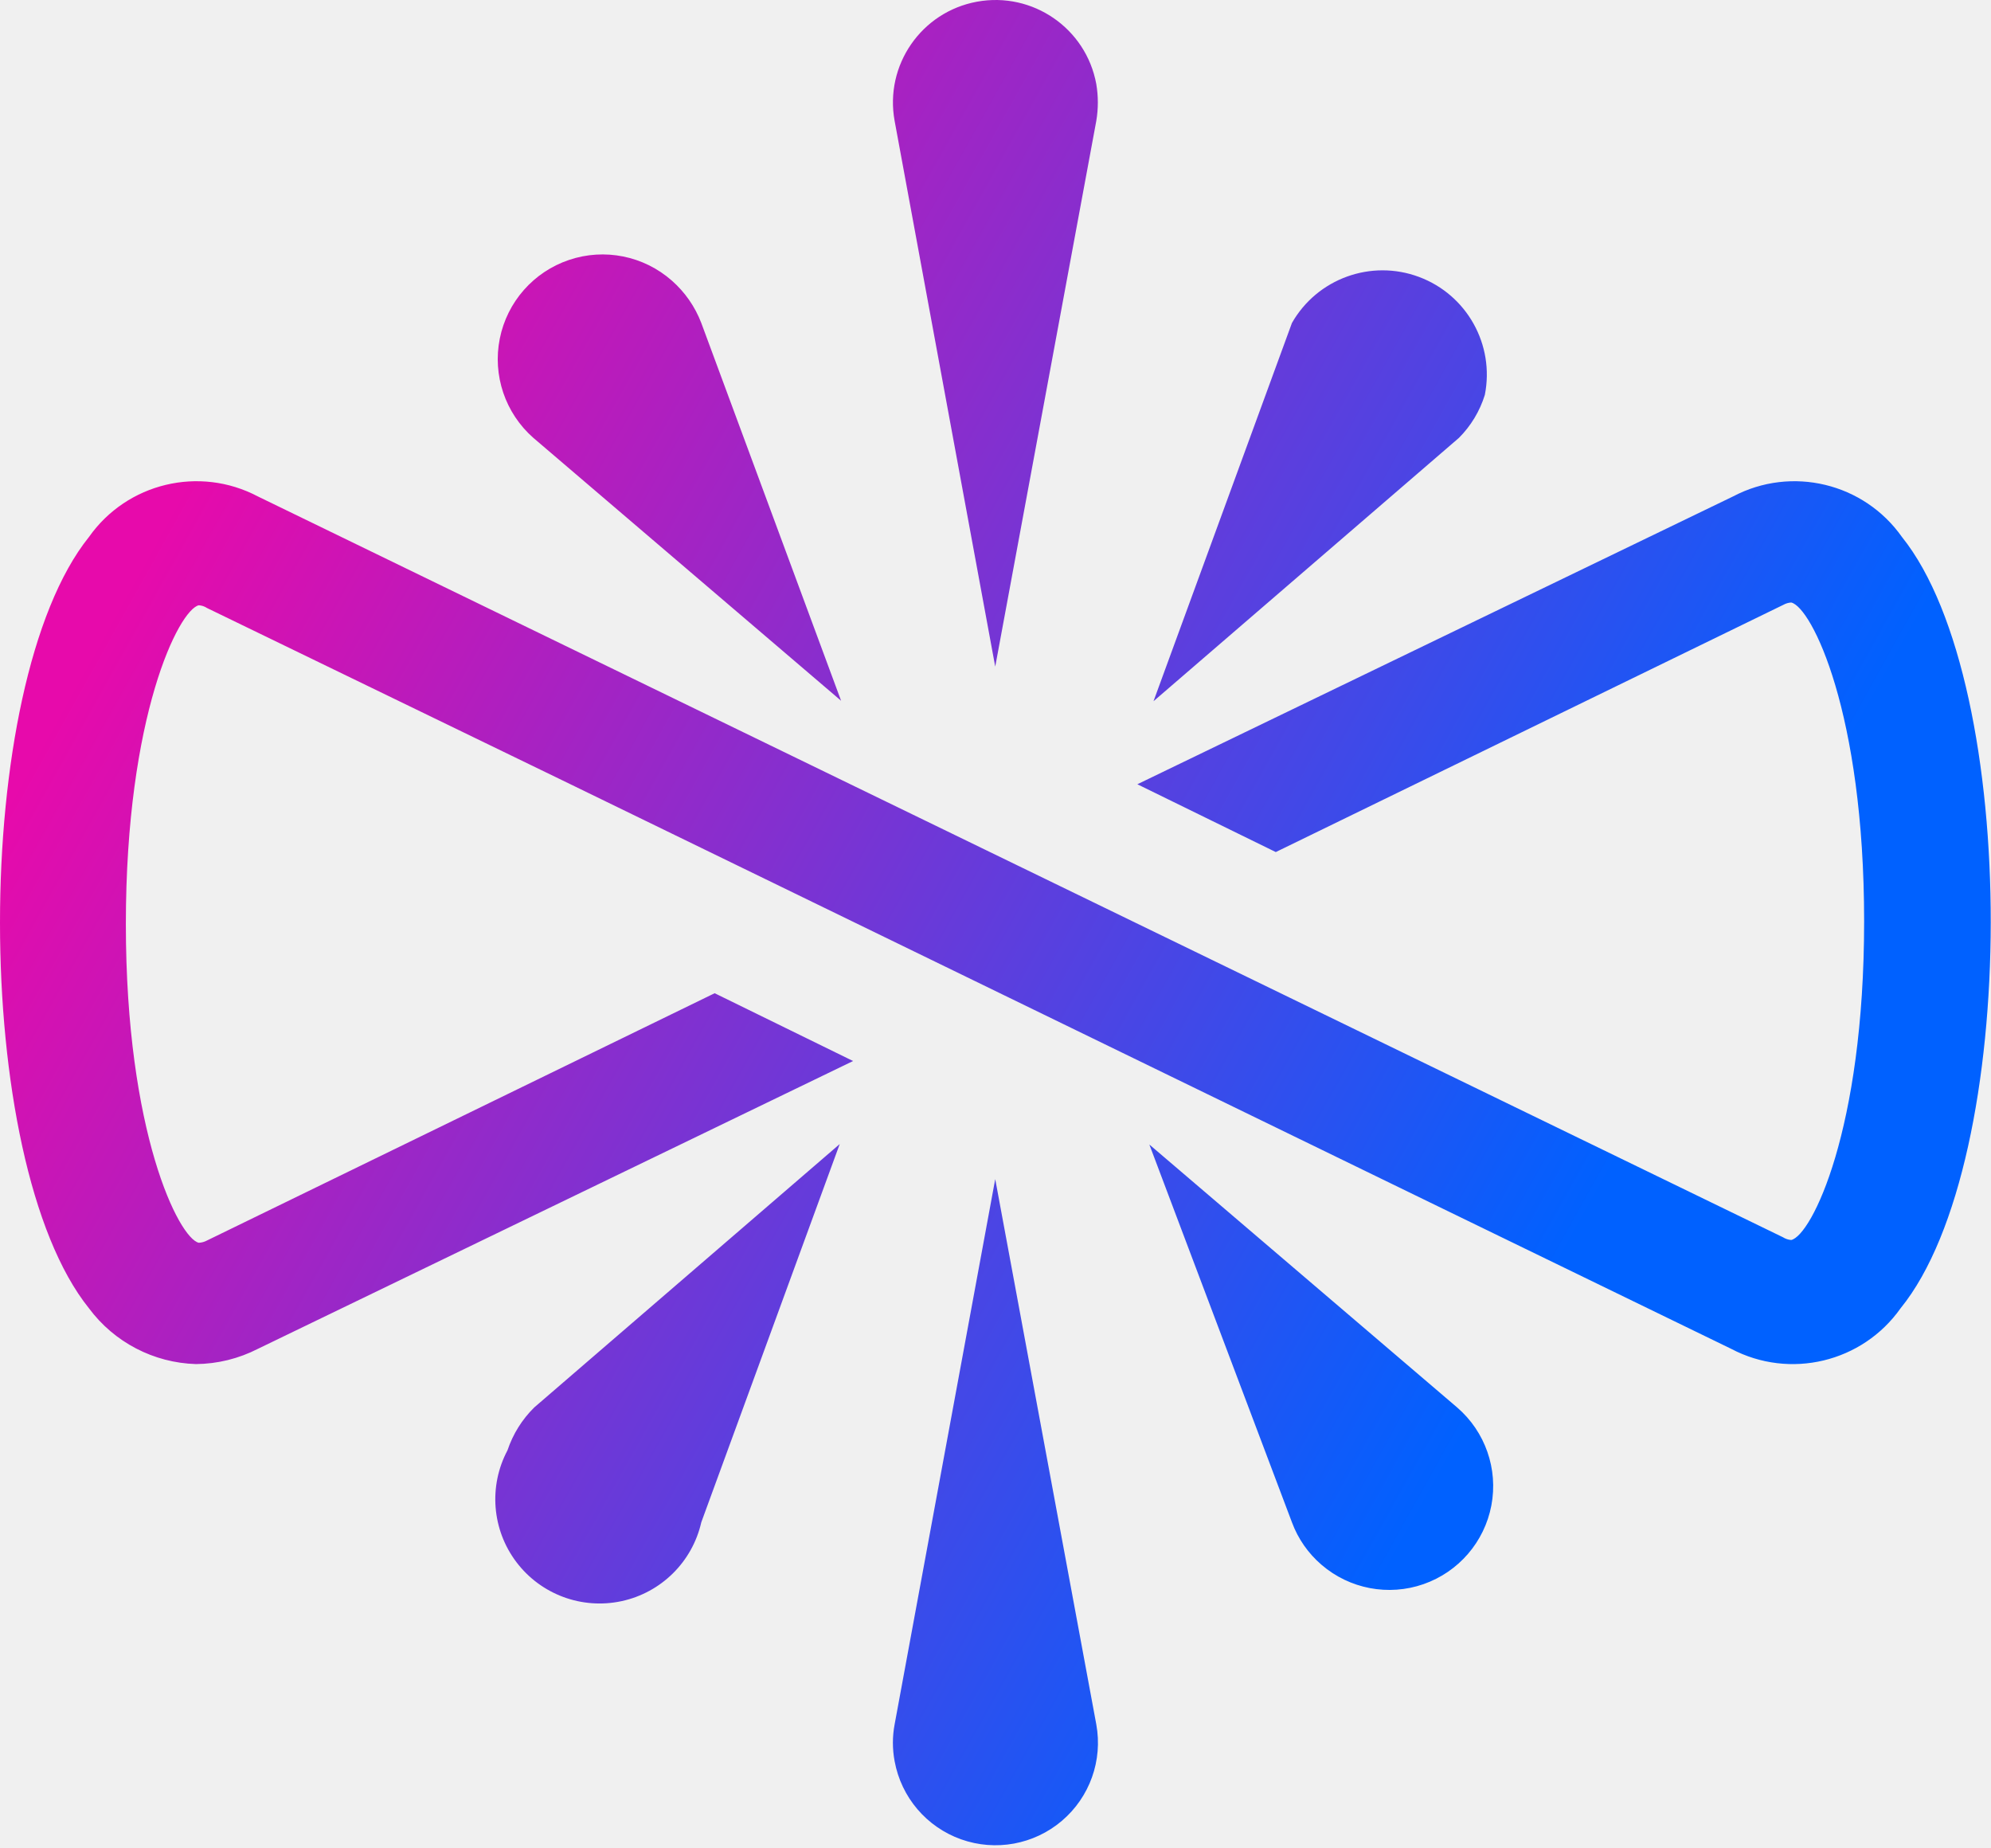
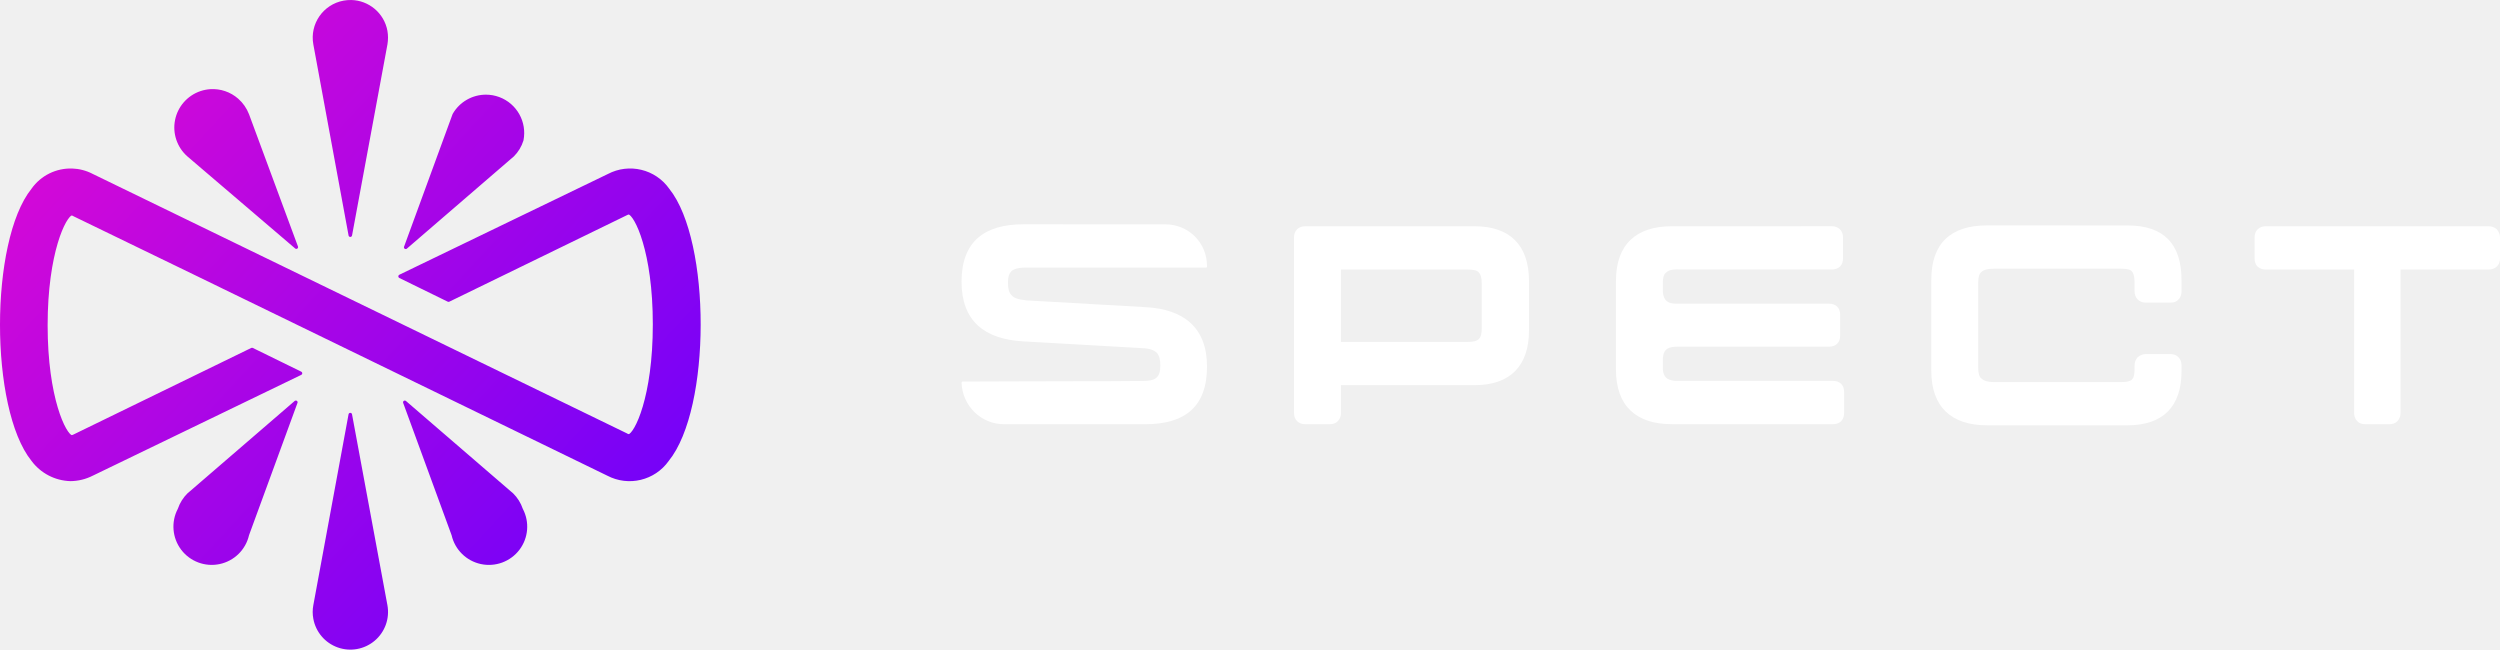
- <svg xmlns="http://www.w3.org/2000/svg" width="708" height="657" viewBox="0 0 708 657" fill="none">
-   <path d="M299.097 249.144L249.377 114.828C247.157 109.019 243.552 103.84 238.875 99.74C228.88 90.951 214.952 88.159 202.339 92.417C189.726 96.674 180.343 107.333 177.726 120.379C175.108 133.424 179.653 146.875 189.648 155.664L299.097 249.144ZM353.903 237.008L389.839 42.996C390.576 38.654 390.576 34.218 389.839 29.876C386.214 10.085 367.223 -3.021 347.421 0.602C327.62 4.225 314.506 23.205 318.131 42.996L353.903 237.008ZM528.004 140.412C531.551 122.583 521.638 104.814 504.598 98.459C487.558 92.103 468.421 99.036 459.413 114.828L410.186 249.308L518.814 155.664C523.067 151.397 526.22 146.164 528.004 140.412ZM353.903 419.212L318.131 613.06C317.31 617.395 317.31 621.845 318.131 626.18C320.476 638.982 329.477 649.562 341.742 653.933C354.008 658.304 367.676 655.804 377.596 647.373C387.517 638.942 392.184 625.862 389.839 613.06L353.903 419.212ZM676.342 190.924C662.802 171.704 637.086 165.525 616.284 176.492L404.443 278.828L453.67 302.936L634.17 215.032C635.025 214.548 635.979 214.268 636.96 214.212C644.18 215.852 662.886 253.244 662.886 327.536C662.886 401.828 644.18 439.22 636.96 440.86C635.909 440.78 634.895 440.442 634.006 439.876L91.686 176.492C70.884 165.525 45.169 171.704 31.628 190.924C-10.543 243.404 -10.543 412.652 31.628 465.132C40.611 477.22 54.638 484.532 69.698 484.976C77.348 484.904 84.877 483.051 91.686 479.564L303.363 377.228L254.136 353.12L73.636 441.024C72.728 441.521 71.717 441.801 70.682 441.844C63.626 440.204 44.756 402.812 44.756 328.52C44.756 254.228 63.626 216.836 70.682 215.196C71.737 215.254 72.757 215.594 73.636 216.18L200.15 277.516L508.641 427.576L615.628 479.564C636.48 490.552 662.251 484.376 675.849 465.132C718.513 412.652 718.513 243.404 676.342 190.924ZM408.709 406.912L459.413 541.228C461.572 547.069 465.187 552.262 469.915 556.316C479.911 564.929 493.744 567.558 506.205 563.213C518.666 558.868 527.861 548.209 530.327 535.251C532.792 522.293 528.153 509.005 518.158 500.392L408.709 406.912ZM180.459 515.644C173.693 528.378 174.93 543.879 183.631 555.381C192.331 566.882 206.917 572.297 221.02 569.261C235.123 566.225 246.185 555.289 249.377 541.228L298.604 406.748L189.976 500.392C185.645 504.655 182.384 509.881 180.459 515.644Z" fill="url(#paint0_linear_6_40)" />
-   <defs>
-     <linearGradient id="paint0_linear_6_40" x1="58.211" y1="186.314" x2="548.582" y2="459.881" gradientUnits="userSpaceOnUse">
-       <stop stop-color="#E70AAB" />
-       <stop offset="1" stop-color="#0061FF" />
+ <svg xmlns="http://www.w3.org/2000/svg" xmlns:xlink="http://www.w3.org/1999/xlink" width="138.235mm" height="35.919mm" viewBox="0 0 138.235 35.919" version="1.1" id="svg8">
+   <defs id="defs2">
+     <linearGradient xlink:href="#paint0_linear_0_1" id="linearGradient1002" x1="238.742" y1="-12.584" x2="290.726" y2="35.513" gradientUnits="userSpaceOnUse" gradientTransform="matrix(0.7439354,0,0,0.7439354,-370.5987,92.86499)" />
+     <linearGradient gradientUnits="userSpaceOnUse" y2="1079.56" x2="1812" y1="460.5" x1="616" id="paint0_linear_0_1" gradientTransform="matrix(0.05583726,0,0,0.05583726,51.66569,98.03088)">
+       <stop id="stop823" stop-color="#E70AD1" />
+       <stop id="stop825" stop-color="#6100FF" offset="1" />
    </linearGradient>
  </defs>
+   <g id="layer1" transform="translate(193.1308,-83.39906)">
+     <g id="g840">
+       <g id="text1006" style="font-style:normal;font-variant:normal;font-weight:normal;font-stretch:normal;font-size:15.634px;line-height:3.97;font-family:'rigel star';-inkscape-font-specification:'rigel star, Normal';font-variant-ligatures:normal;font-variant-caps:normal;font-variant-numeric:normal;font-feature-settings:normal;text-align:start;letter-spacing:2.931px;word-spacing:0px;writing-mode:lr-tb;text-anchor:start;fill:#ffffff;fill-opacity:1;stroke:none;stroke-width:0.489" aria-label="SPECT">
+         <path id="path822" style="font-style:normal;font-variant:normal;font-weight:normal;font-stretch:normal;font-size:15.634px;line-height:3.97;font-family:'rigel star';-inkscape-font-specification:'rigel star, Normal';font-variant-ligatures:normal;font-variant-caps:normal;font-variant-numeric:normal;font-feature-settings:normal;text-align:start;letter-spacing:2.931px;writing-mode:lr-tb;text-anchor:start;fill:#ffffff;fill-opacity:1;stroke:none;stroke-width:0.489" d="m -136.539,95.801 c -2.142,0 -3.424,0.938 -3.424,3.174 0,2.189 1.282,3.174 3.393,3.299 l 6.582,0.375 c 0.485,0.016 0.704,0.141 0.829,0.266 0.125,0.141 0.188,0.375 0.188,0.704 0,0.688 -0.297,0.844 -0.969,0.844 -1.376,0.016 -2.642,0.016 -3.893,0.016 -2.079,0 -4.44,0.016 -5.488,0.016 h -0.578 c -0.047,0 -0.062,0.031 -0.062,0.078 0.047,1.266 1.079,2.283 2.345,2.283 h 7.802 c 2.173,0 3.424,-0.938 3.424,-3.189 0,-2.173 -1.313,-3.174 -3.393,-3.283 l -6.582,-0.375 c -0.485,-0.047 -0.704,-0.141 -0.829,-0.281 -0.141,-0.141 -0.203,-0.36 -0.203,-0.688 0,-0.36 0.078,-0.532 0.188,-0.641 0.109,-0.109 0.344,-0.203 0.782,-0.203 h 9.975 c 0.047,0 0.062,-0.016 0.062,-0.063 v -0.016 c 0,-1.298 -1.016,-2.314 -2.314,-2.314 z" />
+         <path id="path824" style="font-style:normal;font-variant:normal;font-weight:normal;font-stretch:normal;font-size:15.634px;line-height:3.97;font-family:'rigel star';-inkscape-font-specification:'rigel star, Normal';font-variant-ligatures:normal;font-variant-caps:normal;font-variant-numeric:normal;font-feature-settings:normal;text-align:start;letter-spacing:2.931px;writing-mode:lr-tb;text-anchor:start;fill:#ffffff;fill-opacity:1;stroke:none;stroke-width:0.489" d="m -121.58,106.244 c 0,0.36 0.25,0.61 0.61,0.61 h 1.376 c 0.141,0 0.313,-0.031 0.438,-0.172 0.141,-0.141 0.172,-0.313 0.172,-0.438 v -1.548 h 7.395 c 1.954,0 3.002,-1.063 3.002,-3.017 v -2.752 c 0,-1.954 -1.048,-3.017 -3.002,-3.017 h -9.381 c -0.36,0 -0.61,0.25 -0.61,0.61 z m 9.584,-7.942 c 0.391,0 0.563,0.063 0.641,0.172 0.078,0.078 0.156,0.235 0.156,0.61 v 2.439 c 0,0.625 -0.172,0.782 -0.797,0.782 h -6.989 v -4.002 z" />
+         <path id="path826" style="font-style:normal;font-variant:normal;font-weight:normal;font-stretch:normal;font-size:15.634px;line-height:3.97;font-family:'rigel star';-inkscape-font-specification:'rigel star, Normal';font-variant-ligatures:normal;font-variant-caps:normal;font-variant-numeric:normal;font-feature-settings:normal;text-align:start;letter-spacing:2.931px;writing-mode:lr-tb;text-anchor:start;fill:#ffffff;fill-opacity:1;stroke:none;stroke-width:0.489" d="m -100.698,95.91 c -1.954,0 -3.08,1.001 -3.08,3.017 v 4.909 c 0,2.017 1.126,3.017 3.08,3.017 h 8.927 c 0.141,0 0.313,-0.031 0.453,-0.172 0.125,-0.141 0.156,-0.313 0.156,-0.438 v -1.173 c 0,-0.375 -0.235,-0.61 -0.61,-0.61 h -8.755 c -0.235,-0.031 -0.406,-0.094 -0.485,-0.188 -0.078,-0.078 -0.156,-0.203 -0.172,-0.438 v -0.641 c 0.047,-0.547 0.36,-0.625 0.844,-0.625 h 8.349 c 0.375,0 0.61,-0.235 0.61,-0.61 v -1.157 c 0,-0.375 -0.235,-0.61 -0.61,-0.61 h -8.474 c -0.438,0 -0.672,-0.172 -0.719,-0.625 v -0.641 c 0.016,-0.141 0.031,-0.313 0.141,-0.422 0.235,-0.25 0.594,-0.203 0.891,-0.203 h 8.318 c 0.125,0 0.297,-0.031 0.438,-0.156 0.141,-0.141 0.172,-0.313 0.172,-0.453 v -1.173 c 0,-0.36 -0.25,-0.61 -0.61,-0.61 z" />
+         <path id="path828" style="font-style:normal;font-variant:normal;font-weight:normal;font-stretch:normal;font-size:15.634px;line-height:3.97;font-family:'rigel star';-inkscape-font-specification:'rigel star, Normal';font-variant-ligatures:normal;font-variant-caps:normal;font-variant-numeric:normal;font-feature-settings:normal;text-align:start;letter-spacing:2.931px;writing-mode:lr-tb;text-anchor:start;fill:#ffffff;fill-opacity:1;stroke:none;stroke-width:0.489" d="m -83.262,95.863 c -2.017,0 -3.08,1.001 -3.08,3.017 v 5.019 c 0,2.017 1.126,3.017 3.08,3.017 h 7.77 c 1.954,0 2.986,-1.032 2.986,-2.986 v -0.328 c 0,-0.36 -0.235,-0.625 -0.61,-0.625 h -1.376 c -0.141,0 -0.297,0.062 -0.438,0.172 -0.125,0.141 -0.172,0.313 -0.172,0.453 v 0.188 c 0,0.61 -0.141,0.735 -0.75,0.735 h -7.02 c -0.391,0 -0.594,-0.094 -0.704,-0.203 -0.109,-0.078 -0.172,-0.281 -0.172,-0.578 v -4.722 c 0,-0.297 0.063,-0.5 0.172,-0.578 0.109,-0.109 0.313,-0.188 0.704,-0.188 h 7.02 c 0.375,0 0.532,0.063 0.594,0.141 0.078,0.078 0.156,0.235 0.156,0.625 v 0.485 c 0,0.36 0.25,0.625 0.61,0.625 h 1.376 c 0.172,0 0.313,-0.031 0.438,-0.172 0.141,-0.125 0.172,-0.313 0.172,-0.453 v -0.625 c 0,-2.017 -1.001,-3.017 -2.986,-3.017 z" />
+         <path id="path830" style="font-style:normal;font-variant:normal;font-weight:normal;font-stretch:normal;font-size:15.634px;line-height:3.97;font-family:'rigel star';-inkscape-font-specification:'rigel star, Normal';font-variant-ligatures:normal;font-variant-caps:normal;font-variant-numeric:normal;font-feature-settings:normal;text-align:start;letter-spacing:2.931px;writing-mode:lr-tb;text-anchor:start;fill:#ffffff;fill-opacity:1;stroke:none;stroke-width:0.489" d="m -67.856,95.91 c -0.36,0 -0.61,0.25 -0.61,0.61 v 1.173 c 0,0.141 0.031,0.313 0.172,0.453 0.141,0.125 0.313,0.156 0.438,0.156 h 4.894 v 7.942 c 0,0.125 0.031,0.297 0.172,0.438 0.125,0.141 0.297,0.172 0.438,0.172 h 1.345 c 0.141,0 0.313,-0.031 0.438,-0.172 0.141,-0.141 0.172,-0.313 0.172,-0.438 v -7.942 h 4.878 c 0.36,0 0.625,-0.235 0.625,-0.61 v -1.173 c 0,-0.141 -0.063,-0.297 -0.172,-0.438 -0.141,-0.125 -0.313,-0.172 -0.453,-0.172 z" />
+       </g>
+       <path id="path977" d="m -173.712,83.4 c -0.138,-0.003 -0.279,0.008 -0.42,0.034 -1.131,0.207 -1.881,1.291 -1.673,2.422 v 4.01e-4 l 1.948,10.564 c 0.006,0.046 0.048,0.08 0.095,0.08 0.047,4.5e-5 0.088,-0.034 0.097,-0.08 l 1.957,-10.564 4.4e-4,-0.002 c 0.042,-0.247 0.042,-0.5 0,-0.747 l -4.4e-4,-0.002 c -0.181,-0.989 -1.035,-1.686 -2.003,-1.706 z m -7.785,4.929 c -0.184,0.012 -0.369,0.047 -0.549,0.108 -0.72,0.243 -1.256,0.852 -1.405,1.596 -0.149,0.745 0.11,1.512 0.681,2.014 l 3.8e-4,7.42e-4 5.96,5.09 c 0.032,0.029 0.083,0.032 0.119,0.006 0.036,-0.026 0.051,-0.073 0.036,-0.114 l -2.707,-7.314 -3.8e-4,-4.01e-4 c -0.127,-0.331 -0.332,-0.626 -0.599,-0.86 -0.428,-0.376 -0.982,-0.56 -1.536,-0.526 z m 15.234,0.304 c -0.742,5.29e-4 -1.453,0.392 -1.839,1.068 -0.003,0.005 -0.006,0.01 -0.006,0.015 l -2.681,7.323 c -0.019,0.042 -1e-4,0.089 0.036,0.114 0.037,0.026 0.085,0.022 0.119,-0.006 l 5.915,-5.099 c 10e-4,-0.001 0.003,-0.004 0.006,-0.005 0.243,-0.244 0.423,-0.542 0.525,-0.871 h -4.1e-4 c 0.001,-0.004 0.002,-0.007 0.003,-0.01 0.202,-1.018 -0.364,-2.032 -1.336,-2.395 -0.244,-0.091 -0.494,-0.134 -0.741,-0.134 z m -22.887,4.084 c -0.862,-0.025 -1.713,0.373 -2.239,1.118 -0.587,0.732 -1.021,1.86 -1.309,3.175 -0.289,1.319 -0.433,2.835 -0.433,4.35 0,1.515 0.144,3.031 0.433,4.35 0.288,1.315 0.722,2.444 1.31,3.175 0.507,0.681 1.298,1.093 2.148,1.118 h 0.003 c 0.431,-0.003 0.856,-0.108 1.24,-0.304 3.9e-4,-3.8e-4 7.7e-4,-3.8e-4 0.002,-3.8e-4 l 11.524,-5.572 c 0.032,-0.016 0.055,-0.05 0.055,-0.088 0,-0.037 -0.022,-0.071 -0.055,-0.088 l -2.681,-1.313 c -0.029,-0.013 -0.058,-0.013 -0.085,0 l -9.829,4.787 c -5.1e-4,3.8e-4 -0.002,7.4e-4 -0.002,10e-4 -4.5e-4,3.9e-4 -0.001,3.9e-4 -0.002,3.9e-4 -0.032,0.016 -0.066,0.029 -0.101,0.032 -0.022,-0.01 -0.058,-0.034 -0.11,-0.091 -0.058,-0.065 -0.126,-0.161 -0.199,-0.291 -0.146,-0.259 -0.308,-0.641 -0.459,-1.149 -0.302,-1.016 -0.558,-2.526 -0.558,-4.541 0,-2.015 0.256,-3.525 0.558,-4.541 0.151,-0.508 0.313,-0.89 0.459,-1.149 0.073,-0.129 0.141,-0.226 0.199,-0.291 0.051,-0.057 0.088,-0.082 0.109,-0.091 0.036,0.004 0.067,0.017 0.095,0.036 0.003,0.003 0.006,0.005 0.01,0.007 l 6.889,3.34 c 7.54,3.67 15.08,7.337 22.623,11.002 1.178,0.62 2.632,0.271 3.401,-0.814 0.594,-0.732 1.033,-1.86 1.325,-3.175 0.293,-1.318 0.439,-2.835 0.441,-4.35 0.002,-1.515 -0.141,-3.031 -0.43,-4.35 -0.287,-1.315 -0.721,-2.443 -1.308,-3.175 -0.766,-1.084 -2.218,-1.433 -3.393,-0.815 l -11.534,5.572 c -0.032,0.016 -0.055,0.05 -0.055,0.088 0,0.038 0.022,0.072 0.055,0.088 l 2.681,1.313 c 0.029,0.013 0.058,0.013 0.085,0 l 9.829,-4.787 c 0.002,-6.99e-4 0.003,-0.002 0.006,-0.003 0.029,-0.016 0.061,-0.027 0.093,-0.031 0.022,0.009 0.06,0.035 0.112,0.092 0.059,0.065 0.127,0.161 0.2,0.291 0.146,0.258 0.308,0.64 0.458,1.148 0.301,1.015 0.555,2.526 0.555,4.541 0,2.015 -0.254,3.526 -0.555,4.541 -0.15,0.508 -0.312,0.89 -0.458,1.149 -0.073,0.13 -0.141,0.225 -0.2,0.291 -0.051,0.057 -0.088,0.082 -0.111,0.091 -0.036,-0.003 -0.068,-0.016 -0.099,-0.037 -0.003,-0.002 -0.006,-0.003 -0.01,-0.006 l -29.528,-14.341 c -0.367,-0.193 -0.761,-0.292 -1.153,-0.304 z m 12.371,12.831 c -0.022,7.4e-4 -0.042,0.01 -0.058,0.022 l -5.915,5.099 c -0.001,0.002 -0.003,0.003 -0.006,0.003 -0.245,0.241 -0.43,0.536 -0.54,0.861 -0.382,0.726 -0.31,1.607 0.185,2.262 0.497,0.656 1.33,0.966 2.135,0.792 0.803,-0.173 1.433,-0.794 1.617,-1.594 l 2.679,-7.316 c 0.019,-0.042 3.2e-4,-0.089 -0.036,-0.114 -0.019,-0.013 -0.04,-0.019 -0.061,-0.016 z m 6.038,0 c -0.022,-7.4e-4 -0.043,0.003 -0.061,0.016 -0.037,0.026 -0.052,0.072 -0.036,0.114 l 2.678,7.316 c 0.184,0.8 0.814,1.421 1.618,1.594 0.805,0.173 1.638,-0.136 2.135,-0.792 0.495,-0.655 0.567,-1.536 0.184,-2.262 -0.11,-0.326 -0.295,-0.62 -0.54,-0.861 -0.001,-7.4e-4 -0.003,-0.002 -0.006,-0.003 l -5.915,-5.099 c -0.019,-0.016 -0.037,-0.022 -0.058,-0.022 z m -3.022,0.679 c -0.047,0 -0.088,0.033 -0.095,0.08 l -1.948,10.556 c -0.047,0.248 -0.047,0.503 0,0.75 0.134,0.732 0.648,1.336 1.349,1.585 0.701,0.25 1.482,0.107 2.048,-0.374 0.567,-0.482 0.834,-1.229 0.7,-1.961 l -1.957,-10.556 c -0.006,-0.046 -0.049,-0.08 -0.097,-0.08 z" style="opacity:1;fill:url(#linearGradient1002);fill-opacity:1;stroke:none;stroke-width:0.196;stroke-linejoin:round" />
+     </g>
+   </g>
</svg>
